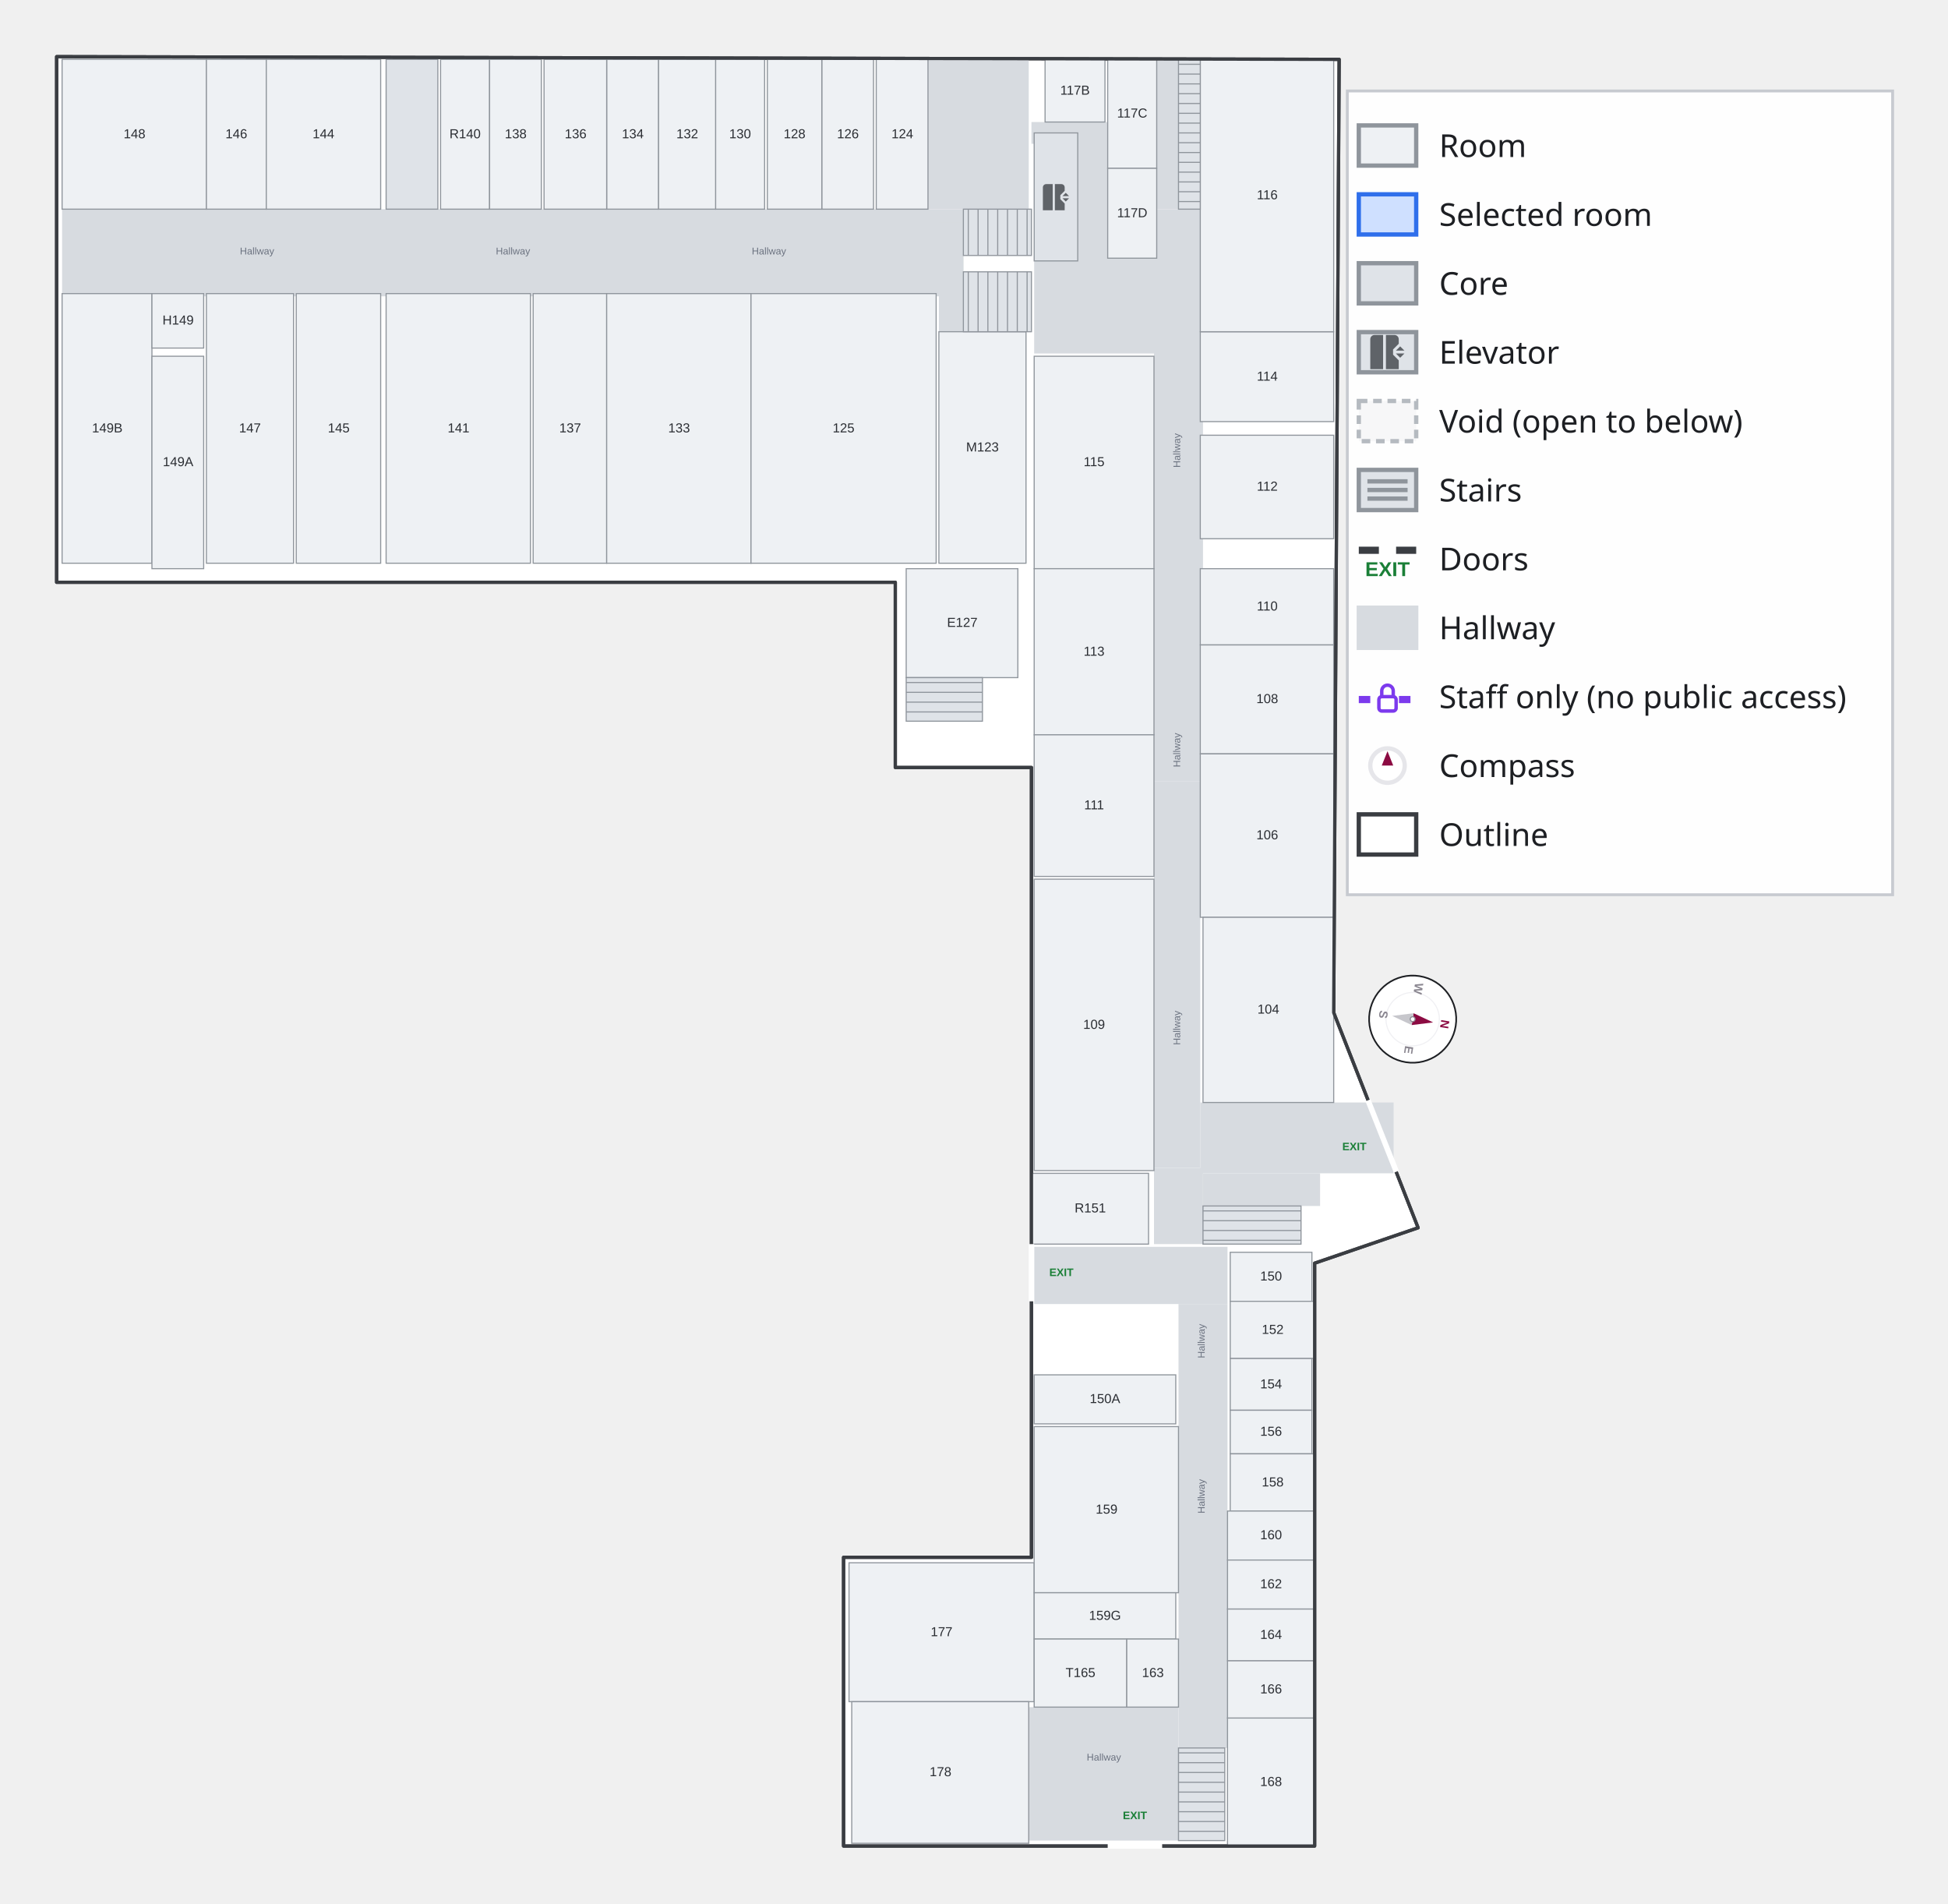
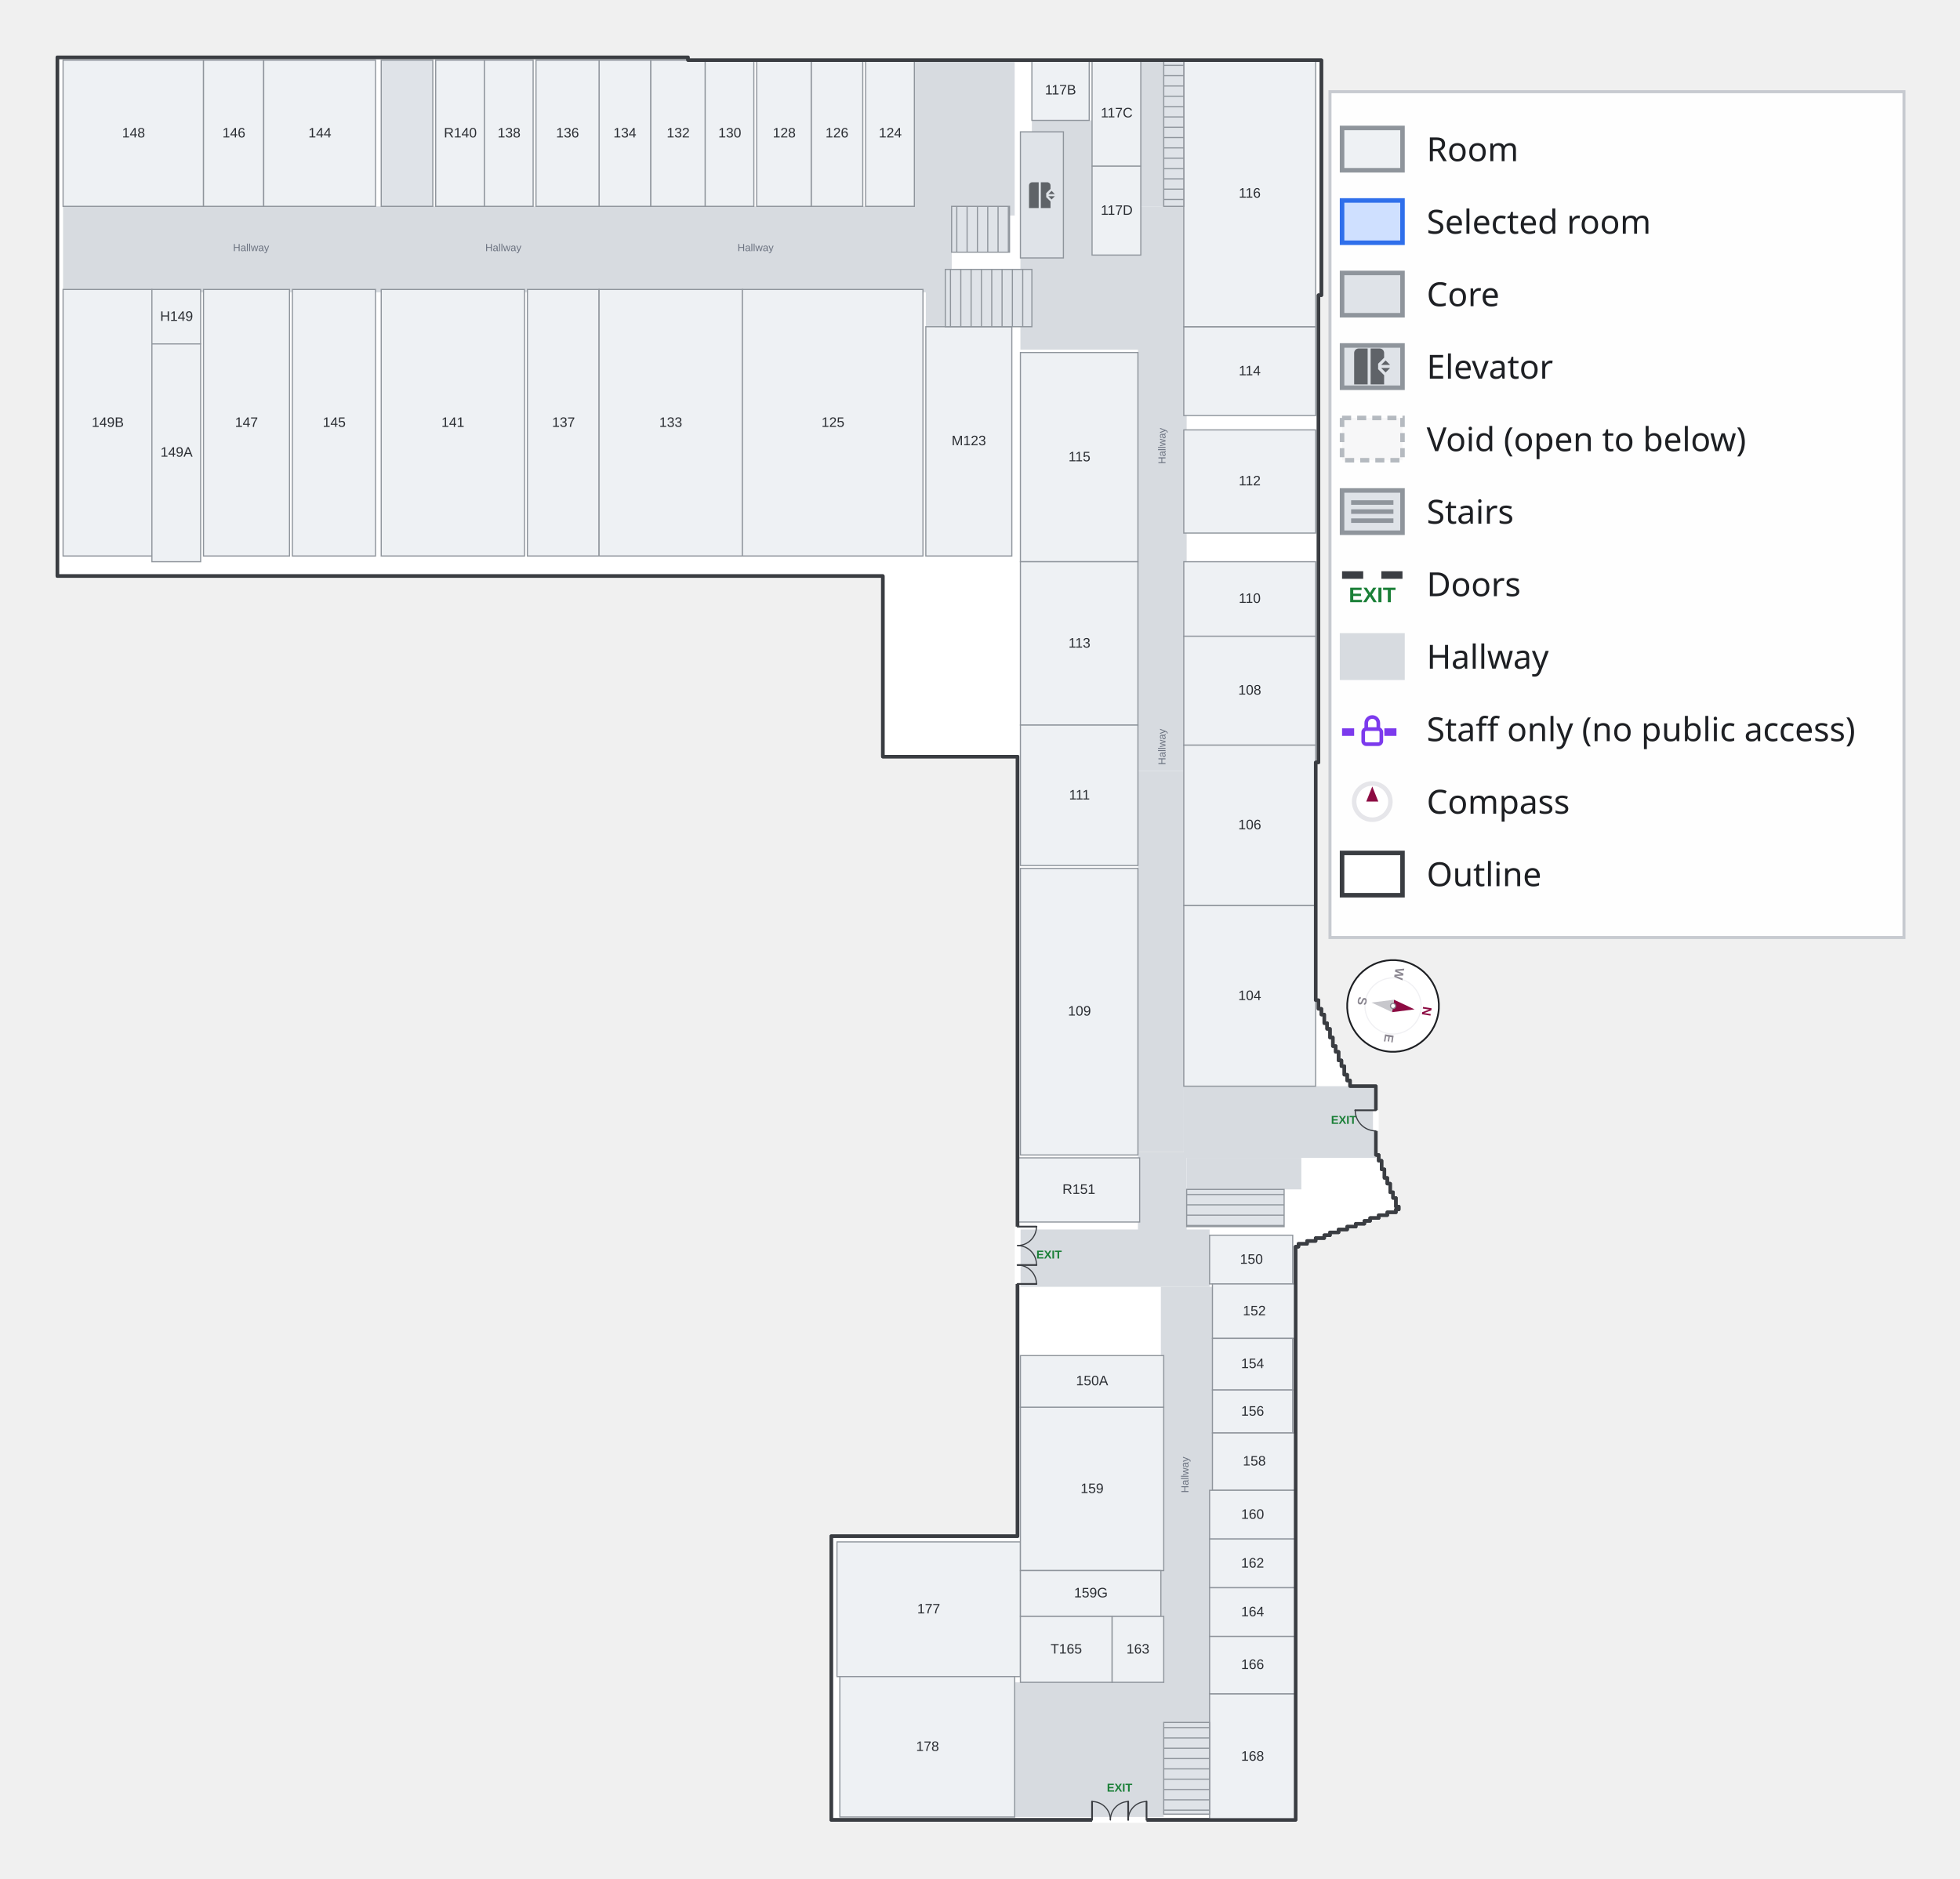
- <svg xmlns="http://www.w3.org/2000/svg" viewBox="-1559 -1689 3577 3495" font-family="-apple-system, 'SF Pro Text', 'Helvetica Neue', Arial, sans-serif">
+ <svg xmlns="http://www.w3.org/2000/svg" viewBox="-1395 -1475 3419 3277" font-family="-apple-system, 'SF Pro Text', 'Helvetica Neue', Arial, sans-serif">
  <style>
    .floor { fill: #ffffff; stroke: #3a3d42; stroke-width: 6; stroke-linejoin: round; }
    .room  { fill: #eef1f4; stroke: #8f959c; stroke-width: 2; }
    .ours  { fill: #f5e3ea; stroke: #8f959c; stroke-width: 2; }
    .core  { fill: #dfe3e8; stroke: #8f959c; stroke-width: 2; }
    .void  { fill: #f7f7f8; stroke: #b5bac0; stroke-width: 2; stroke-dasharray: 10 8; }
    .dim   { fill: #8a8f96; text-anchor: middle; dominant-baseline: middle; }
    .stair { stroke: #8f959c; stroke-width: 2; }
    .hall  { fill: #d7dbe0; stroke: none; }
    .hall-lbl { fill: #6b7280; font-size: 18px; text-anchor: middle; dominant-baseline: middle; }
    .authwall { stroke: #7c3aed; stroke-width: 6; stroke-dasharray: 10 8; }
    .door  { stroke: #ffffff; stroke-width: 10; }
    .lbl   { fill: #2b2e33; font-size: 24px; text-anchor: middle; dominant-baseline: middle; }
    .lblS  { fill: #2b2e33; font-size: 19px; text-anchor: middle; dominant-baseline: middle; }
    .name  { fill: #1d1f23; font-size: 30px; font-weight: 700; text-anchor: middle; dominant-baseline: middle; }
    .exit  { fill: #1a7f37; font-size: 20px; font-weight: 700; text-anchor: middle; dominant-baseline: middle; }
    .compass-letter { font-size: 22px; font-weight: 600; fill: #8a8690; text-anchor: middle; }
    .compass-north  { fill: #8C0B42; }
    .floor-edge { fill:none; stroke:#3a3d42; stroke-width:6; stroke-linejoin:round; }
  </style>
-   <polygon class="floor" points="-1455,-1585 900,-1580 890,170 1045,565 855,630 855,1700 -10,1700 -10,1170 335,1170 335,-280 85,-280 85,-620 -1455,-620" />
-   <rect class="hall" x="-1445" y="-1305" width="1655" height="160" />
-   <rect class="hall" x="145" y="-1580" width="185" height="275" />
-   <rect class="hall" x="420" y="-1465" width="55" height="255" />
-   <rect class="hall" x="340" y="-1215" width="315" height="175" />
-   <rect class="hall" x="560" y="-1305" width="90" height="1050" />
-   <rect class="hall" x="560" y="-1580" width="45" height="275" />
-   <rect class="hall" x="335" y="-1465" width="90" height="40" />
-   <rect class="hall" x="165" y="-1280" width="45" height="200" />
-   <rect class="hall" x="560" y="-255" width="85" height="710" />
-   <rect class="hall" x="560" y="455" width="90" height="140" />
-   <rect class="hall" x="645" y="335" width="355" height="130" />
-   <rect class="hall" x="650" y="465" width="215" height="60" />
-   <rect class="hall" x="330" y="1445" width="275" height="245" />
-   <rect class="hall" x="340" y="600" width="355" height="105" />
-   <rect class="hall" x="605" y="705" width="90" height="815" />
-   <text class="hall-lbl" x="-617" y="-1227">Hallway</text>
-   <text class="hall-lbl" x="-1087" y="-1227">Hallway</text>
-   <text class="hall-lbl" x="-147" y="-1227">Hallway</text>
-   <text class="hall-lbl" transform="rotate(-90 603 -312)" x="603" y="-312">Hallway</text>
-   <text class="hall-lbl" transform="rotate(-90 603 -862)" x="603" y="-862">Hallway</text>
-   <text class="hall-lbl" transform="rotate(-90 603 198)" x="603" y="198">Hallway</text>
-   <text class="hall-lbl" transform="rotate(-90 648 1058)" x="648" y="1058">Hallway</text>
-   <text class="hall-lbl" x="468" y="1538">Hallway</text>
-   <text class="hall-lbl" transform="rotate(-90 648 773)" x="648" y="773">Hallway</text>
-   <rect class="core" x="340" y="-1445" width="80" height="235" />
-   <g class="icon" transform="translate(356,-1351) scale(2)">
+   <polygon class="floor" points="-1295,-1375 -195,-1375 -195,-1370 910,-1370 910,-960 905,-960 905,-145 900,-145 900,270 905,270 905,285 910,285 910,295 915,295 915,310 920,310 920,320 925,320 925,335 930,335 930,350 935,350 935,360 940,360 940,375 945,375 945,385 950,385 950,400 955,400 955,410 960,410 960,420 1005,420 1005,540 1010,540 1010,550 1015,550 1015,565 1020,565 1020,580 1025,580 1025,590 1030,590 1030,605 1035,605 1035,615 1040,615 1040,630 1045,630 1045,635 1040,635 1040,640 1025,640 1025,645 1010,645 1010,650 995,650 995,655 985,655 985,660 970,660 970,665 955,665 955,670 940,670 940,675 925,675 925,680 915,680 915,685 900,685 900,690 885,690 885,695 870,695 870,700 865,700 865,1700 55,1700 55,1205 380,1205 380,-155 145,-155 145,-470 -1295,-470" />
+   <rect class="hall" x="-1285" y="-1115" width="1550" height="150" />
+   <rect class="hall" x="200" y="-1370" width="175" height="271" />
+   <rect class="hall" x="460" y="-1265" width="50" height="240" />
+   <rect class="hall" x="385" y="-1030" width="295" height="165" />
+   <rect class="hall" x="590" y="-1115" width="85" height="985" />
+   <rect class="hall" x="590" y="-1370" width="45" height="255" />
+   <rect class="hall" x="405" y="-1265" width="60" height="40" />
+   <rect class="hall" x="220" y="-1090" width="45" height="185" />
+   <rect class="hall" x="590" y="-130" width="80" height="665" />
+   <rect class="hall" x="590" y="535" width="85" height="139" />
+   <rect class="hall" x="670" y="420" width="335" height="125" />
+   <rect class="hall" x="675" y="545" width="200" height="55" />
+   <rect class="hall" x="375" y="1460" width="260" height="235" />
+   <rect class="hall" x="385" y="670" width="330" height="100" />
+   <rect class="hall" x="630" y="770" width="96" height="760" />
+   <text class="hall-lbl" x="-517" y="-1042">Hallway</text>
+   <text class="hall-lbl" x="-957" y="-1042">Hallway</text>
+   <text class="hall-lbl" x="-77" y="-1042">Hallway</text>
+   <text class="hall-lbl" transform="rotate(-90 633 -172)" x="633" y="-172">Hallway</text>
+   <text class="hall-lbl" transform="rotate(-90 673 1098)" x="673" y="1098">Hallway</text>
+   <text class="hall-lbl" transform="rotate(-90 633 -697)" x="633" y="-697">Hallway</text>
+   <rect class="core" x="385" y="-1245" width="75" height="220" />
+   <g class="icon" transform="translate(400,-1157) scale(1.875)">
    <path d="m21 16-3-3h6zm0-8-3 3h6zm-12-8h-6c-1.654 0-3 1.346-3 3v21h9zm11 6.171v-3.171c0-1.654-1.346-3-3-3h-6v24h9v-6.171l-4-4v-3.657l4-4z" fill="#5f6368" />
  </g>
-   <rect class="core" x="-850" y="-1580" width="95" height="275" />
-   <rect class="room" x="-1445" y="-1580" width="265" height="275" />
-   <text class="lbl" x="-1312" y="-1442">148</text>
-   <rect class="room" x="-1180" y="-1580" width="110" height="275" />
-   <text class="lbl" x="-1125" y="-1442">146</text>
-   <rect class="room" x="-1070" y="-1580" width="210" height="275" />
-   <text class="lbl" x="-965" y="-1442">144</text>
-   <rect class="room" x="-750" y="-1580" width="90" height="275" />
-   <text class="lbl" x="-705" y="-1442">R140</text>
-   <rect class="room" x="-1445" y="-1150" width="165" height="495" />
-   <text class="lbl" x="-1362" y="-902">149B</text>
-   <rect class="room" x="-1280" y="-1150" width="95" height="100" />
-   <text class="lbl" x="-1232" y="-1100">H149</text>
-   <rect class="room" x="-1280" y="-1035" width="95" height="390" />
-   <text class="lbl" x="-1232" y="-840">149A</text>
-   <rect class="room" x="-1180" y="-1150" width="160" height="495" />
-   <text class="lbl" x="-1100" y="-902">147</text>
-   <rect class="room" x="475" y="-1580" width="90" height="200" />
-   <text class="lbl" x="520" y="-1480">117C</text>
-   <rect class="room" x="360" y="-1580" width="110" height="115" />
-   <text class="lbl" x="415" y="-1522">117B</text>
-   <rect class="room" x="475" y="-1380" width="90" height="165" />
-   <text class="lbl" x="520" y="-1297">117D</text>
-   <rect class="room" x="-1015" y="-1150" width="155" height="495" />
-   <text class="lbl" x="-937" y="-902">145</text>
-   <rect class="room" x="-850" y="-1150" width="265" height="495" />
-   <text class="lbl" x="-717" y="-902">141</text>
-   <rect class="room" x="-580" y="-1150" width="135" height="495" />
-   <text class="lbl" x="-512" y="-902">137</text>
-   <rect class="room" x="-445" y="-1150" width="265" height="495" />
-   <text class="lbl" x="-312" y="-902">133</text>
-   <rect class="room" x="-180" y="-1150" width="340" height="495" />
-   <text class="lbl" x="-10" y="-902">125</text>
-   <rect class="room" x="645" y="-1080" width="245" height="165" />
-   <text class="lbl" x="768" y="-997">114</text>
-   <rect class="room" x="165" y="-1080" width="160" height="425" />
-   <text class="lbl" x="245" y="-867">M123</text>
-   <rect class="room" x="340" y="-1035" width="220" height="390" />
-   <text class="lbl" x="450" y="-840">115</text>
-   <rect class="room" x="645" y="-890" width="245" height="190" />
-   <text class="lbl" x="768" y="-795">112</text>
-   <rect class="room" x="645" y="-645" width="245" height="140" />
-   <text class="lbl" x="768" y="-575">110</text>
-   <rect class="room" x="340" y="-645" width="220" height="305" />
-   <text class="lbl" x="450" y="-492">113</text>
-   <rect class="room" x="105" y="-645" width="205" height="200" />
-   <text class="lbl" x="208" y="-545">E127</text>
-   <rect class="room" x="645" y="-505" width="245" height="200" />
-   <text class="lbl" x="768" y="-405">108</text>
-   <rect class="room" x="645" y="-1580" width="245" height="500" />
-   <text class="lbl" x="768" y="-1330">116</text>
-   <rect class="room" x="50" y="-1580" width="95" height="275" />
-   <text class="lbl" x="98" y="-1442">124</text>
-   <rect class="room" x="-50" y="-1580" width="95" height="275" />
-   <text class="lbl" x="-2" y="-1442">126</text>
-   <rect class="room" x="-150" y="-1580" width="100" height="275" />
-   <text class="lbl" x="-100" y="-1442">128</text>
-   <rect class="room" x="-245" y="-1580" width="90" height="275" />
-   <text class="lbl" x="-200" y="-1442">130</text>
-   <rect class="room" x="-350" y="-1580" width="105" height="275" />
-   <text class="lbl" x="-297" y="-1442">132</text>
-   <rect class="room" x="-445" y="-1580" width="95" height="275" />
-   <text class="lbl" x="-397" y="-1442">134</text>
-   <rect class="room" x="-560" y="-1580" width="115" height="275" />
-   <text class="lbl" x="-502" y="-1442">136</text>
-   <rect class="room" x="-660" y="-1580" width="95" height="275" />
-   <text class="lbl" x="-612" y="-1442">138</text>
-   <rect class="room" x="645" y="-305" width="245" height="300" />
-   <text class="lbl" x="768" y="-155">106</text>
-   <rect class="room" x="340" y="-340" width="220" height="260" />
-   <text class="lbl" x="450" y="-210">111</text>
-   <rect class="room" x="340" y="-75" width="220" height="535" />
-   <text class="lbl" x="450" y="193">109</text>
-   <rect class="room" x="650" y="-5" width="240" height="340" />
-   <text class="lbl" x="770" y="165">104</text>
-   <rect class="room" x="0" y="1180" width="340" height="255" />
-   <text class="lbl" x="170" y="1308">177</text>
-   <rect class="room" x="5" y="1435" width="325" height="260" />
-   <text class="lbl" x="168" y="1565">178</text>
-   <rect class="room" x="340" y="930" width="265" height="305" />
-   <text class="lbl" x="473" y="1083">159</text>
-   <rect class="room" x="695" y="1465" width="160" height="235" />
-   <text class="lbl" x="775" y="1583">168</text>
-   <rect class="room" x="340" y="835" width="260" height="90" />
-   <text class="lbl" x="470" y="880">150A</text>
-   <rect class="room" x="700" y="610" width="150" height="90" />
-   <text class="lbl" x="775" y="655">150</text>
-   <rect class="room" x="700" y="700" width="155" height="105" />
-   <text class="lbl" x="778" y="753">152</text>
-   <rect class="room" x="700" y="805" width="150" height="95" />
-   <text class="lbl" x="775" y="853">154</text>
-   <rect class="room" x="700" y="900" width="150" height="80" />
-   <text class="lbl" x="775" y="940">156</text>
-   <rect class="room" x="700" y="980" width="155" height="105" />
-   <text class="lbl" x="778" y="1033">158</text>
-   <rect class="room" x="335" y="465" width="215" height="130" />
-   <text class="lbl" x="443" y="530">R151</text>
-   <rect class="room" x="695" y="1085" width="160" height="90" />
-   <text class="lbl" x="775" y="1130">160</text>
-   <rect class="room" x="340" y="1235" width="260" height="85" />
-   <text class="lbl" x="470" y="1278">159G</text>
-   <rect class="room" x="340" y="1320" width="170" height="125" />
-   <text class="lbl" x="425" y="1383">T165</text>
-   <rect class="room" x="510" y="1320" width="95" height="125" />
-   <text class="lbl" x="558" y="1383">163</text>
-   <rect class="room" x="695" y="1175" width="160" height="90" />
-   <text class="lbl" x="775" y="1220">162</text>
-   <rect class="room" x="695" y="1265" width="160" height="95" />
-   <text class="lbl" x="775" y="1313">164</text>
-   <rect class="room" x="695" y="1360" width="160" height="105" />
-   <text class="lbl" x="775" y="1413">166</text>
-   <rect class="core" x="210" y="-1305" width="125" height="85" />
-   <g class="stair">
-     <line x1="219" y1="-1305" x2="219" y2="-1220" />
-     <line x1="237" y1="-1305" x2="237" y2="-1220" />
-     <line x1="255" y1="-1305" x2="255" y2="-1220" />
-     <line x1="273" y1="-1305" x2="273" y2="-1220" />
-     <line x1="291" y1="-1305" x2="291" y2="-1220" />
-     <line x1="309" y1="-1305" x2="309" y2="-1220" />
-     <line x1="327" y1="-1305" x2="327" y2="-1220" />
-   </g>
-   <rect class="core" x="210" y="-1190" width="125" height="110" />
-   <g class="stair">
-     <line x1="219" y1="-1190" x2="219" y2="-1080" />
-     <line x1="237" y1="-1190" x2="237" y2="-1080" />
-     <line x1="255" y1="-1190" x2="255" y2="-1080" />
-     <line x1="273" y1="-1190" x2="273" y2="-1080" />
-     <line x1="291" y1="-1190" x2="291" y2="-1080" />
-     <line x1="309" y1="-1190" x2="309" y2="-1080" />
-     <line x1="327" y1="-1190" x2="327" y2="-1080" />
-   </g>
-   <rect class="core" x="605" y="-1580" width="40" height="275" />
-   <g class="stair">
-     <line x1="605" y1="-1571" x2="645" y2="-1571" />
-     <line x1="605" y1="-1553" x2="645" y2="-1553" />
-     <line x1="605" y1="-1535" x2="645" y2="-1535" />
-     <line x1="605" y1="-1517" x2="645" y2="-1517" />
-     <line x1="605" y1="-1499" x2="645" y2="-1499" />
-     <line x1="605" y1="-1481" x2="645" y2="-1481" />
-     <line x1="605" y1="-1463" x2="645" y2="-1463" />
-     <line x1="605" y1="-1445" x2="645" y2="-1445" />
-     <line x1="605" y1="-1427" x2="645" y2="-1427" />
-     <line x1="605" y1="-1409" x2="645" y2="-1409" />
-     <line x1="605" y1="-1391" x2="645" y2="-1391" />
-     <line x1="605" y1="-1373" x2="645" y2="-1373" />
-     <line x1="605" y1="-1355" x2="645" y2="-1355" />
-     <line x1="605" y1="-1337" x2="645" y2="-1337" />
-     <line x1="605" y1="-1319" x2="645" y2="-1319" />
-   </g>
-   <rect class="core" x="105" y="-445" width="140" height="80" />
-   <g class="stair">
-     <line x1="105" y1="-436" x2="245" y2="-436" />
-     <line x1="105" y1="-418" x2="245" y2="-418" />
-     <line x1="105" y1="-400" x2="245" y2="-400" />
-     <line x1="105" y1="-382" x2="245" y2="-382" />
-   </g>
-   <rect class="core" x="650" y="525" width="180" height="70" />
-   <g class="stair">
-     <line x1="650" y1="534" x2="830" y2="534" />
-     <line x1="650" y1="552" x2="830" y2="552" />
-     <line x1="650" y1="570" x2="830" y2="570" />
-     <line x1="650" y1="588" x2="830" y2="588" />
-   </g>
-   <rect class="core" x="605" y="1520" width="85" height="170" />
-   <g class="stair">
-     <line x1="605" y1="1529" x2="690" y2="1529" />
-     <line x1="605" y1="1547" x2="690" y2="1547" />
-     <line x1="605" y1="1565" x2="690" y2="1565" />
-     <line x1="605" y1="1583" x2="690" y2="1583" />
-     <line x1="605" y1="1601" x2="690" y2="1601" />
-     <line x1="605" y1="1619" x2="690" y2="1619" />
-     <line x1="605" y1="1637" x2="690" y2="1637" />
-     <line x1="605" y1="1655" x2="690" y2="1655" />
-     <line x1="605" y1="1673" x2="690" y2="1673" />
-   </g>
-   <polygon class="floor-edge" points="-1455,-1585 900,-1580 890,170 1045,565 855,630 855,1700 -10,1700 -10,1170 335,1170 335,-280 85,-280 85,-620 -1455,-620" />
-   <line class="door" x1="953" y1="331" x2="1005" y2="462" />
-   <text class="exit" x="928" y="417">EXIT</text>
-   <line class="door" x1="575" y1="1700" x2="475" y2="1700" />
-   <text class="exit" x="525" y="1645">EXIT</text>
-   <line class="door" x1="335" y1="700" x2="335" y2="595" />
-   <text class="exit" x="390" y="648">EXIT</text>
-   <g class="compass" transform="translate(1035,182) rotate(99)">
+   <rect class="core" x="-730" y="-1370" width="90" height="255" />
+   <rect class="room" x="-1285" y="-1370" width="245" height="255" />
+   <text class="lbl" x="-1162" y="-1242">148</text>
+   <rect class="room" x="-1040" y="-1370" width="105" height="255" />
+   <text class="lbl" x="-987" y="-1242">146</text>
+   <rect class="room" x="-935" y="-1370" width="195" height="255" />
+   <text class="lbl" x="-837" y="-1242">144</text>
+   <rect class="room" x="-635" y="-1370" width="85" height="255" />
+   <text class="lbl" x="-592" y="-1242">R140</text>
+   <rect class="room" x="-1285" y="-970" width="155" height="465" />
+   <text class="lbl" x="-1207" y="-737">149B</text>
+   <rect class="room" x="-1130" y="-970" width="85" height="95" />
+   <text class="lbl" x="-1087" y="-922">H149</text>
+   <rect class="room" x="-1130" y="-875" width="85" height="380" />
+   <text class="lbl" x="-1087" y="-685">149A</text>
+   <rect class="room" x="-1040" y="-970" width="150" height="465" />
+   <text class="lbl" x="-965" y="-737">147</text>
+   <rect class="room" x="510" y="-1370" width="85" height="185" />
+   <text class="lbl" x="553" y="-1277">117C</text>
+   <rect class="room" x="405" y="-1370" width="100" height="105" />
+   <text class="lbl" x="455" y="-1317">117B</text>
+   <rect class="room" x="510" y="-1185" width="85" height="155" />
+   <text class="lbl" x="553" y="-1107">117D</text>
+   <rect class="room" x="-885" y="-970" width="145" height="465" />
+   <text class="lbl" x="-812" y="-737">145</text>
+   <rect class="room" x="-730" y="-970" width="250" height="465" />
+   <text class="lbl" x="-605" y="-737">141</text>
+   <rect class="room" x="-475" y="-970" width="125" height="465" />
+   <text class="lbl" x="-412" y="-737">137</text>
+   <rect class="room" x="-350" y="-970" width="250" height="465" />
+   <text class="lbl" x="-225" y="-737">133</text>
+   <rect class="room" x="-100" y="-970" width="315" height="465" />
+   <text class="lbl" x="58" y="-737">125</text>
+   <rect class="room" x="670" y="-905" width="230" height="155" />
+   <text class="lbl" x="785" y="-827">114</text>
+   <rect class="room" x="220" y="-905" width="150" height="400" />
+   <text class="lbl" x="295" y="-705">M123</text>
+   <rect class="room" x="385" y="-860" width="205" height="365" />
+   <text class="lbl" x="488" y="-677">115</text>
+   <rect class="room" x="670" y="-725" width="230" height="180" />
+   <text class="lbl" x="785" y="-635">112</text>
+   <rect class="room" x="670" y="-495" width="230" height="130" />
+   <text class="lbl" x="785" y="-430">110</text>
+   <rect class="room" x="385" y="-495" width="205" height="285" />
+   <text class="lbl" x="488" y="-352">113</text>
+   <rect class="room" x="670" y="-365" width="230" height="190" />
+   <text class="lbl" x="785" y="-270">108</text>
+   <rect class="room" x="670" y="-1370" width="230" height="465" />
+   <text class="lbl" x="785" y="-1137">116</text>
+   <rect class="room" x="115" y="-1370" width="85" height="255" />
+   <text class="lbl" x="158" y="-1242">124</text>
+   <rect class="room" x="20" y="-1370" width="90" height="255" />
+   <text class="lbl" x="65" y="-1242">126</text>
+   <rect class="room" x="-75" y="-1370" width="95" height="255" />
+   <text class="lbl" x="-27" y="-1242">128</text>
+   <rect class="room" x="-165" y="-1370" width="85" height="255" />
+   <text class="lbl" x="-122" y="-1242">130</text>
+   <rect class="room" x="-260" y="-1370" width="95" height="255" />
+   <text class="lbl" x="-212" y="-1242">132</text>
+   <rect class="room" x="-350" y="-1370" width="90" height="255" />
+   <text class="lbl" x="-305" y="-1242">134</text>
+   <rect class="room" x="-460" y="-1370" width="110" height="255" />
+   <text class="lbl" x="-405" y="-1242">136</text>
+   <rect class="room" x="-550" y="-1370" width="85" height="255" />
+   <text class="lbl" x="-507" y="-1242">138</text>
+   <rect class="room" x="670" y="-175" width="230" height="280" />
+   <text class="lbl" x="785" y="-35">106</text>
+   <rect class="room" x="385" y="-210" width="205" height="245" />
+   <text class="lbl" x="488" y="-87">111</text>
+   <rect class="room" x="385" y="40" width="205" height="500" />
+   <text class="lbl" x="488" y="290">109</text>
+   <rect class="room" x="670" y="105" width="230" height="315" />
+   <text class="lbl" x="785" y="263">104</text>
+   <rect class="room" x="65" y="1215" width="320" height="235" />
+   <text class="lbl" x="225" y="1333">177</text>
+   <rect class="room" x="70" y="1450" width="305" height="245" />
+   <text class="lbl" x="223" y="1573">178</text>
+   <rect class="room" x="385" y="980" width="250" height="285" />
+   <text class="lbl" x="510" y="1123">159</text>
+   <rect class="room" x="715" y="1480" width="150" height="220" />
+   <text class="lbl" x="790" y="1590">168</text>
+   <rect class="room" x="385" y="890" width="250" height="90" />
+   <text class="lbl" x="510" y="935">150A</text>
+   <rect class="room" x="715" y="680" width="145" height="85" />
+   <text class="lbl" x="788" y="723">150</text>
+   <rect class="room" x="720" y="765" width="145" height="95" />
+   <text class="lbl" x="793" y="813">152</text>
+   <rect class="room" x="720" y="860" width="140" height="90" />
+   <text class="lbl" x="790" y="905">154</text>
+   <rect class="room" x="720" y="950" width="140" height="75" />
+   <text class="lbl" x="790" y="988">156</text>
+   <rect class="room" x="720" y="1025" width="145" height="100" />
+   <text class="lbl" x="793" y="1075">158</text>
+   <rect class="room" x="380" y="545" width="213" height="112" />
+   <text class="lbl" x="487" y="601">R151</text>
+   <rect class="room" x="715" y="1125" width="150" height="85" />
+   <text class="lbl" x="790" y="1168">160</text>
+   <rect class="room" x="385" y="1265" width="245" height="80" />
+   <text class="lbl" x="508" y="1305">159G</text>
+   <rect class="room" x="385" y="1345" width="160" height="115" />
+   <text class="lbl" x="465" y="1403">T165</text>
+   <rect class="room" x="545" y="1345" width="90" height="115" />
+   <text class="lbl" x="590" y="1403">163</text>
+   <rect class="room" x="715" y="1210" width="150" height="85" />
+   <text class="lbl" x="790" y="1253">162</text>
+   <rect class="room" x="715" y="1295" width="150" height="85" />
+   <text class="lbl" x="790" y="1338">164</text>
+   <rect class="room" x="715" y="1380" width="150" height="100" />
+   <text class="lbl" x="790" y="1430">166</text>
+   <rect class="core" x="265" y="-1115" width="101" height="80" />
+   <g class="stair">
+     <line x1="274" y1="-1115" x2="274" y2="-1035" />
+     <line x1="292" y1="-1115" x2="292" y2="-1035" />
+     <line x1="310" y1="-1115" x2="310" y2="-1035" />
+     <line x1="328" y1="-1115" x2="328" y2="-1035" />
+     <line x1="346" y1="-1115" x2="346" y2="-1035" />
+     <line x1="364" y1="-1115" x2="364" y2="-1035" />
+   </g>
+   <rect class="core" x="254" y="-1005" width="151" height="100" />
+   <g class="stair">
+     <line x1="263" y1="-1005" x2="263" y2="-905" />
+     <line x1="281" y1="-1005" x2="281" y2="-905" />
+     <line x1="299" y1="-1005" x2="299" y2="-905" />
+     <line x1="317" y1="-1005" x2="317" y2="-905" />
+     <line x1="335" y1="-1005" x2="335" y2="-905" />
+     <line x1="353" y1="-1005" x2="353" y2="-905" />
+     <line x1="371" y1="-1005" x2="371" y2="-905" />
+     <line x1="389" y1="-1005" x2="389" y2="-905" />
+   </g>
+   <rect class="core" x="635" y="-1370" width="35" height="255" />
+   <g class="stair">
+     <line x1="635" y1="-1361" x2="670" y2="-1361" />
+     <line x1="635" y1="-1343" x2="670" y2="-1343" />
+     <line x1="635" y1="-1325" x2="670" y2="-1325" />
+     <line x1="635" y1="-1307" x2="670" y2="-1307" />
+     <line x1="635" y1="-1289" x2="670" y2="-1289" />
+     <line x1="635" y1="-1271" x2="670" y2="-1271" />
+     <line x1="635" y1="-1253" x2="670" y2="-1253" />
+     <line x1="635" y1="-1235" x2="670" y2="-1235" />
+     <line x1="635" y1="-1217" x2="670" y2="-1217" />
+     <line x1="635" y1="-1199" x2="670" y2="-1199" />
+     <line x1="635" y1="-1181" x2="670" y2="-1181" />
+     <line x1="635" y1="-1163" x2="670" y2="-1163" />
+     <line x1="635" y1="-1145" x2="670" y2="-1145" />
+     <line x1="635" y1="-1127" x2="670" y2="-1127" />
+   </g>
+   <rect class="core" x="675" y="600" width="170" height="65" />
+   <g class="stair">
+     <line x1="675" y1="609" x2="845" y2="609" />
+     <line x1="675" y1="627" x2="845" y2="627" />
+     <line x1="675" y1="645" x2="845" y2="645" />
+     <line x1="675" y1="663" x2="845" y2="663" />
+   </g>
+   <rect class="core" x="635" y="1530" width="80" height="160" />
+   <g class="stair">
+     <line x1="635" y1="1539" x2="715" y2="1539" />
+     <line x1="635" y1="1557" x2="715" y2="1557" />
+     <line x1="635" y1="1575" x2="715" y2="1575" />
+     <line x1="635" y1="1593" x2="715" y2="1593" />
+     <line x1="635" y1="1611" x2="715" y2="1611" />
+     <line x1="635" y1="1629" x2="715" y2="1629" />
+     <line x1="635" y1="1647" x2="715" y2="1647" />
+     <line x1="635" y1="1665" x2="715" y2="1665" />
+     <line x1="635" y1="1683" x2="715" y2="1683" />
+   </g>
+   <polygon class="floor-edge" points="-1295,-1375 -195,-1375 -195,-1370 910,-1370 910,-960 905,-960 905,-145 900,-145 900,270 905,270 905,285 910,285 910,295 915,295 915,310 920,310 920,320 925,320 925,335 930,335 930,350 935,350 935,360 940,360 940,375 945,375 945,385 950,385 950,400 955,400 955,410 960,410 960,420 1005,420 1005,540 1010,540 1010,550 1015,550 1015,565 1020,565 1020,580 1025,580 1025,590 1030,590 1030,605 1035,605 1035,615 1040,615 1040,630 1045,630 1045,635 1040,635 1040,640 1025,640 1025,645 1010,645 1010,650 995,650 995,655 985,655 985,660 970,660 970,665 955,665 955,670 940,670 940,675 925,675 925,680 915,680 915,685 900,685 900,690 885,690 885,695 870,695 870,700 865,700 865,1700 55,1700 55,1205 380,1205 380,-155 145,-155 145,-470 -1295,-470" />
+   <line class="door" x1="1005" y1="462" x2="1005" y2="498" />
+   <text class="exit" x="949" y="480">EXIT</text>
+   <g class="door-swing" fill="none" stroke="#3a3d42" stroke-width="3" stroke-linecap="round">
+     <line x1="1005" y1="462" x2="969" y2="462" />
+     <path d="M969,462 A36,36 0 0 0 1005,498" stroke-width="2" />
+   </g>
+   <line class="door" x1="605" y1="1700" x2="510" y2="1700" />
+   <text class="exit" x="558" y="1645">EXIT</text>
+   <g class="door-swing" fill="none" stroke="#3a3d42" stroke-width="3" stroke-linecap="round">
+     <line x1="605" y1="1700" x2="605" y2="1668" />
+     <path d="M605,1668 A32,32 0 0 0 573,1700" stroke-width="2" />
+     <line x1="573" y1="1700" x2="573" y2="1668" />
+     <path d="M573,1668 A32,32 0 0 0 542,1700" stroke-width="2" />
+     <line x1="510" y1="1700" x2="510" y2="1668" />
+     <path d="M510,1668 A32,32 0 0 1 542,1700" stroke-width="2" />
+   </g>
+   <line class="door" x1="380" y1="765" x2="380" y2="665" />
+   <text class="exit" x="435" y="715">EXIT</text>
+   <g class="door-swing" fill="none" stroke="#3a3d42" stroke-width="3" stroke-linecap="round">
+     <line x1="380" y1="765" x2="413" y2="765" />
+     <path d="M413,765 A33,33 0 0 0 380,732" stroke-width="2" />
+     <line x1="380" y1="732" x2="413" y2="732" />
+     <path d="M413,732 A33,33 0 0 0 380,698" stroke-width="2" />
+     <line x1="380" y1="665" x2="413" y2="665" />
+     <path d="M413,665 A33,33 0 0 1 380,698" stroke-width="2" />
+   </g>
+   <g class="compass" transform="translate(1035,280) rotate(99)">
    <circle r="80" fill="#ffffff" stroke="#1d1f23" stroke-width="3" />
    <circle r="49" fill="none" stroke="#f0f0f3" stroke-width="2" />
    <path d="M0,-38 L11,0 L-11,0 Z" fill="#8C0B42" />
    <path d="M0,38 L11,0 L-11,0 Z" fill="#c7c7cc" />
    <circle r="4.5" fill="#ffffff" stroke="#8a8690" stroke-width="2" />
    <text class="compass-letter compass-north" x="0" y="-52">N</text>
    <text class="compass-letter" x="0" y="62">S</text>
    <text class="compass-letter" x="57" y="6">E</text>
    <text class="compass-letter" x="-57" y="6">W</text>
  </g>
-   <g class="legend" transform="translate(915,-1522) scale(5.27)">
+   <g class="legend" transform="translate(925,-1315) scale(5.27)">
    <rect x="0" y="0" width="190" height="280" fill="#ffffff" fill-opacity="0.92" stroke="#c7cad0" stroke-width="1" />
    <g transform="translate(4,12)">
      <rect x="0" y="0" width="20" height="14" fill="#eef1f4" stroke="#8f959c" stroke-width="1.5" />
      <text x="28" y="11" font-size="11" fill="#1d1f23" font-family="sans-serif">Room</text>
    </g>
    <g transform="translate(4,36)">
      <rect x="0" y="0" width="20" height="14" fill="#cfe0ff" stroke="#2f6feb" stroke-width="1.5" />
      <text x="28" y="11" font-size="11" fill="#1d1f23" font-family="sans-serif">Selected room</text>
    </g>
    <g transform="translate(4,60)">
      <rect x="0" y="0" width="20" height="14" fill="#dfe3e8" stroke="#8f959c" stroke-width="1.5" />
      <text x="28" y="11" font-size="11" fill="#1d1f23" font-family="sans-serif">Core</text>
    </g>
    <g transform="translate(4,84)">
      <rect x="0" y="0" width="20" height="14" fill="#dfe3e8" stroke="#8f959c" stroke-width="1.5" />
      <g class="icon" transform="translate(4,1) scale(0.496)">
        <path d="m21 16-3-3h6zm0-8-3 3h6zm-12-8h-6c-1.654 0-3 1.346-3 3v21h9zm11 6.171v-3.171c0-1.654-1.346-3-3-3h-6v24h9v-6.171l-4-4v-3.657l4-4z" fill="#5f6368" />
      </g>
      <text x="28" y="11" font-size="11" fill="#1d1f23" font-family="sans-serif">Elevator</text>
    </g>
    <g transform="translate(4,108)">
      <rect x="0" y="0" width="20" height="14" fill="#f7f7f8" stroke="#b5bac0" stroke-width="1.5" stroke-dasharray="3 2" />
      <text x="28" y="11" font-size="11" fill="#1d1f23" font-family="sans-serif">Void (open to below)</text>
    </g>
    <g transform="translate(4,132)">
      <rect x="0" y="0" width="20" height="14" fill="#dfe3e8" stroke="#8f959c" stroke-width="1.5" />
      <line x1="3" y1="4" x2="17" y2="4" stroke="#8f959c" stroke-width="1.5" />
      <line x1="3" y1="7" x2="17" y2="7" stroke="#8f959c" stroke-width="1.5" />
      <line x1="3" y1="10" x2="17" y2="10" stroke="#8f959c" stroke-width="1.5" />
      <text x="28" y="11" font-size="11" fill="#1d1f23" font-family="sans-serif">Stairs</text>
    </g>
    <g transform="translate(4,156)">
      <line x1="0" y1="4" x2="7" y2="4" stroke="#3a3d42" stroke-width="2.5" />
      <line x1="13" y1="4" x2="20" y2="4" stroke="#3a3d42" stroke-width="2.5" />
      <text x="10" y="13" fill="#1a7f37" font-size="7" font-weight="700" text-anchor="middle">EXIT</text>
      <text x="28" y="11" font-size="11" fill="#1d1f23" font-family="sans-serif">Doors</text>
    </g>
    <g transform="translate(4,180)">
      <rect x="0" y="0" width="20" height="14" fill="#d7dbe0" stroke="#d7dbe0" stroke-width="1.5" />
      <text x="28" y="11" font-size="11" fill="#1d1f23" font-family="sans-serif">Hallway</text>
    </g>
    <g transform="translate(4,204)">
      <line x1="0" y1="8" x2="20" y2="8" stroke="#7c3aed" stroke-width="2.5" stroke-dasharray="4 3" />
      <path d="M8,7 V5 A2,2 0 0 1 12,5 V7" fill="none" stroke="#7c3aed" stroke-width="1.2" />
      <rect x="7" y="7" width="6" height="5" rx="1" fill="#ffffff" stroke="#7c3aed" stroke-width="1.2" />
      <text x="28" y="11" font-size="11" fill="#1d1f23" font-family="sans-serif">Staff only (no public access)</text>
    </g>
    <g transform="translate(4,228)">
      <circle cx="10" cy="7" r="6" fill="#ffffff" stroke="#e6e6ea" stroke-width="1.5" />
      <path d="M10,2 L12,7 L8,7 Z" fill="#8C0B42" />
      <text x="28" y="11" font-size="11" fill="#1d1f23" font-family="sans-serif">Compass</text>
    </g>
    <g transform="translate(4,252)">
      <rect x="0" y="0" width="20" height="14" fill="#ffffff" stroke="#3a3d42" stroke-width="1.5" />
      <text x="28" y="11" font-size="11" fill="#1d1f23" font-family="sans-serif">Outline</text>
    </g>
  </g>
</svg>
